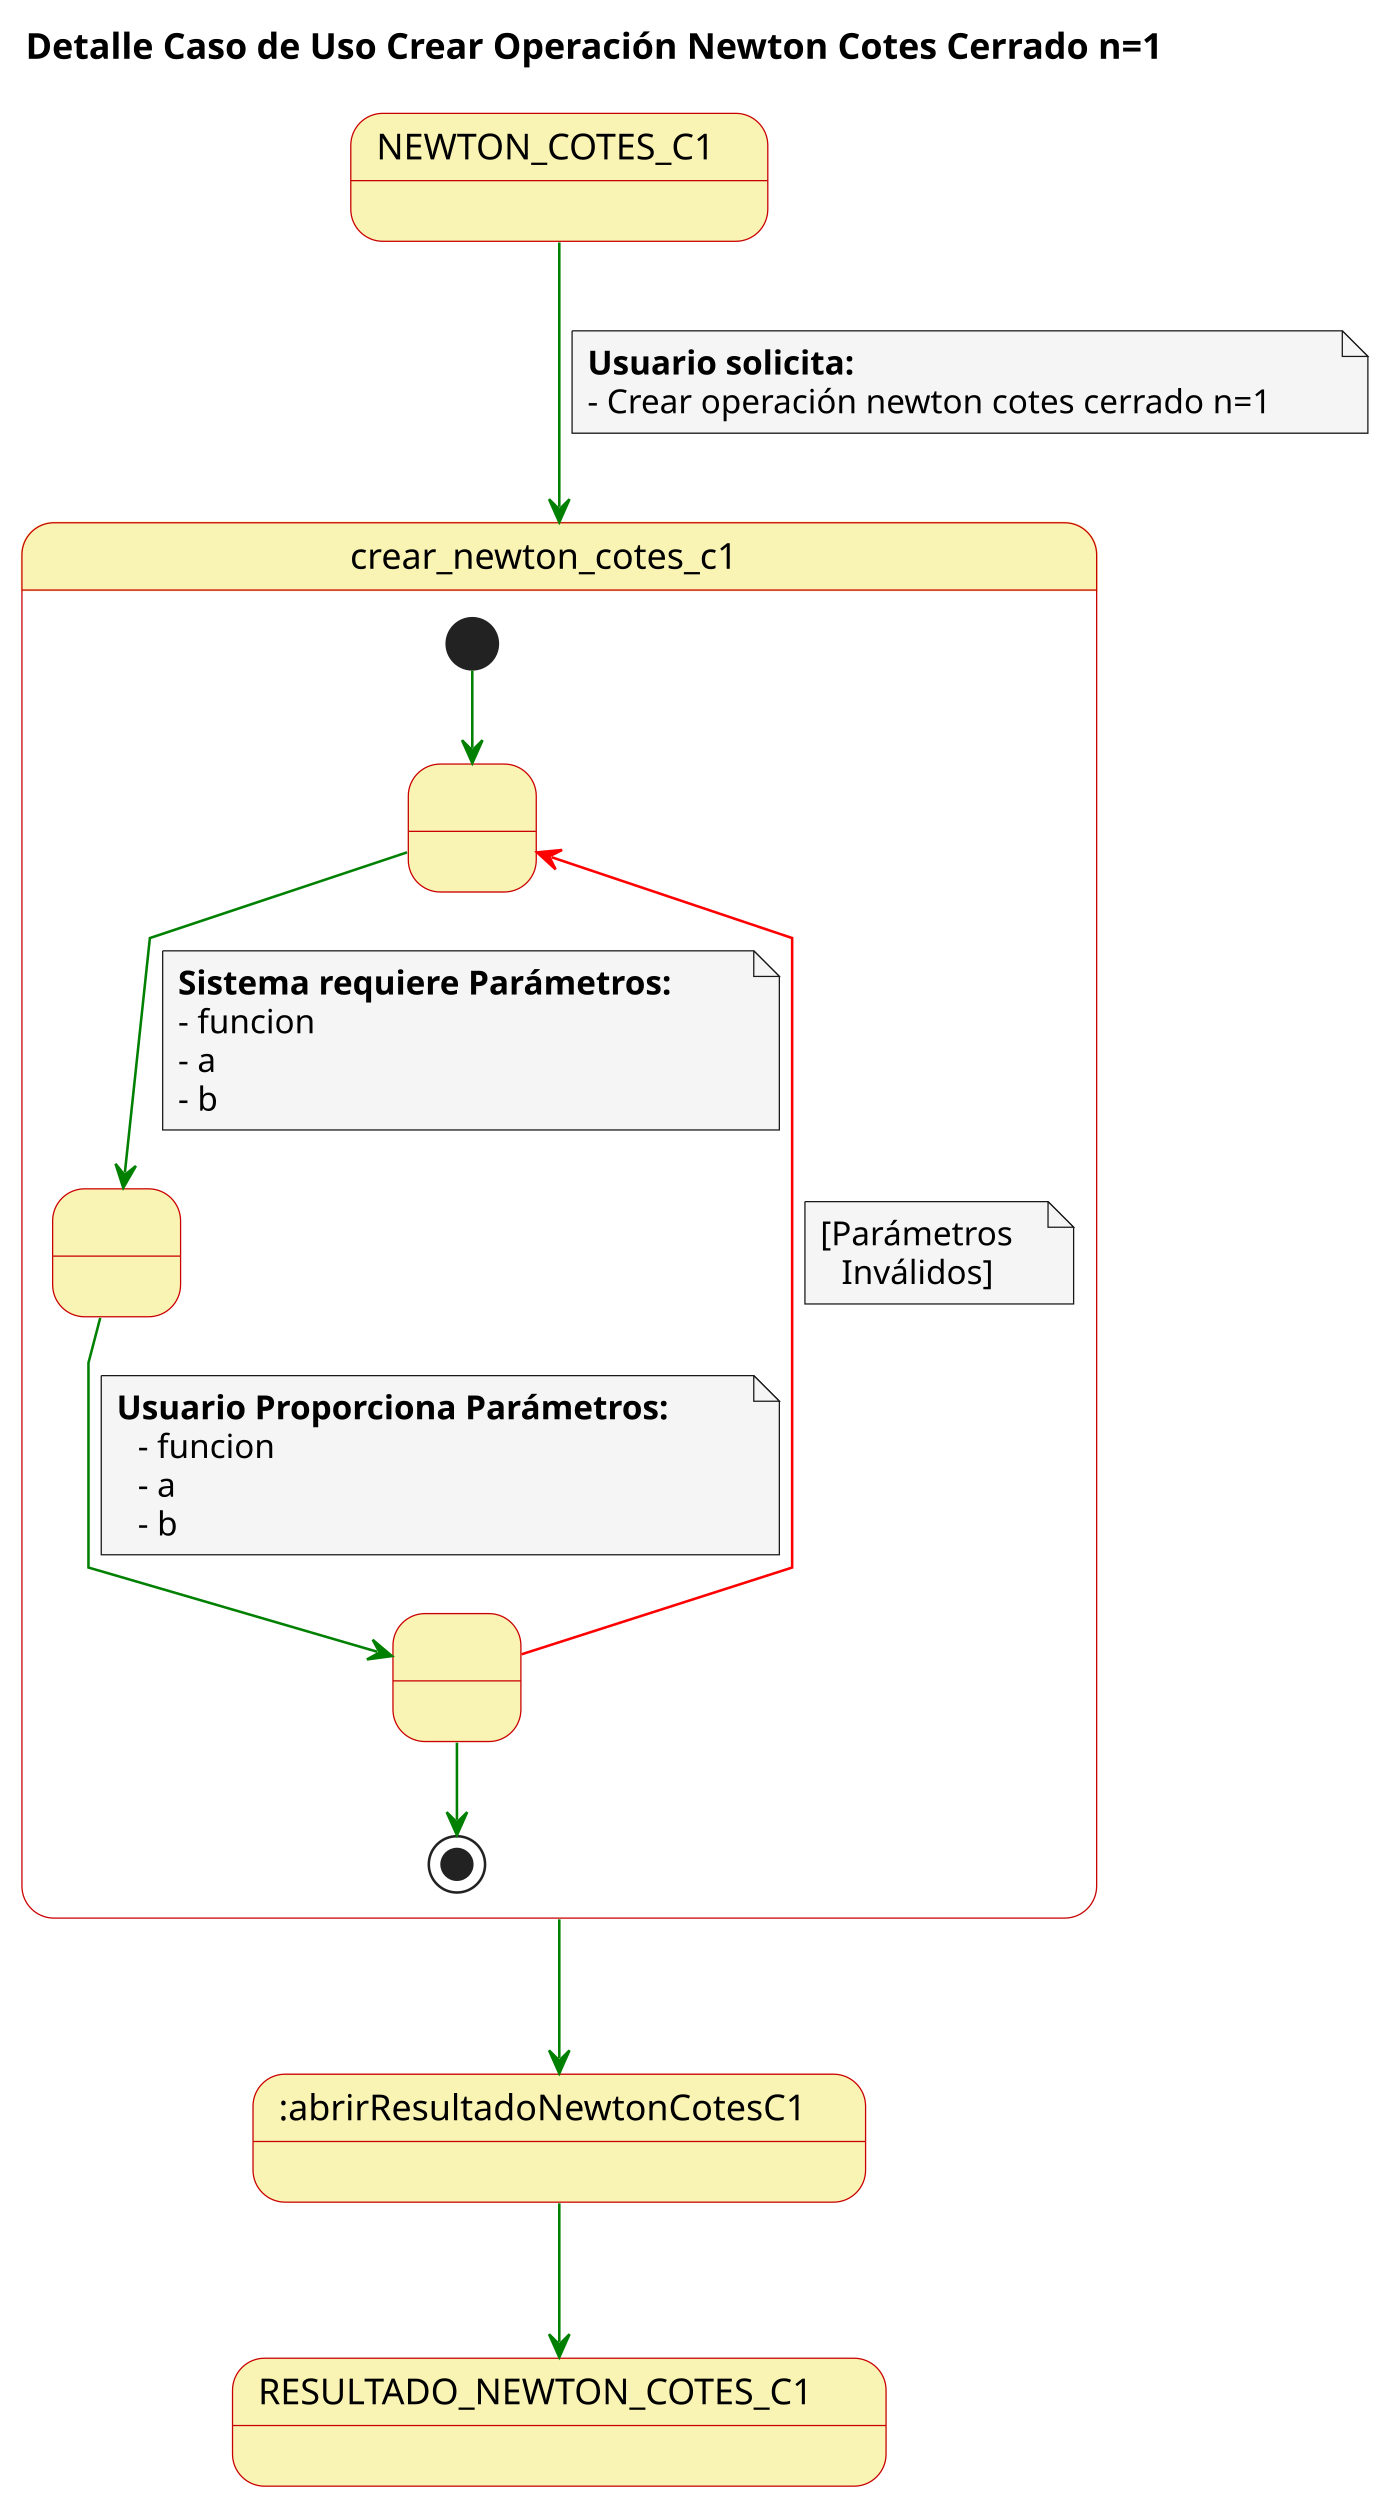
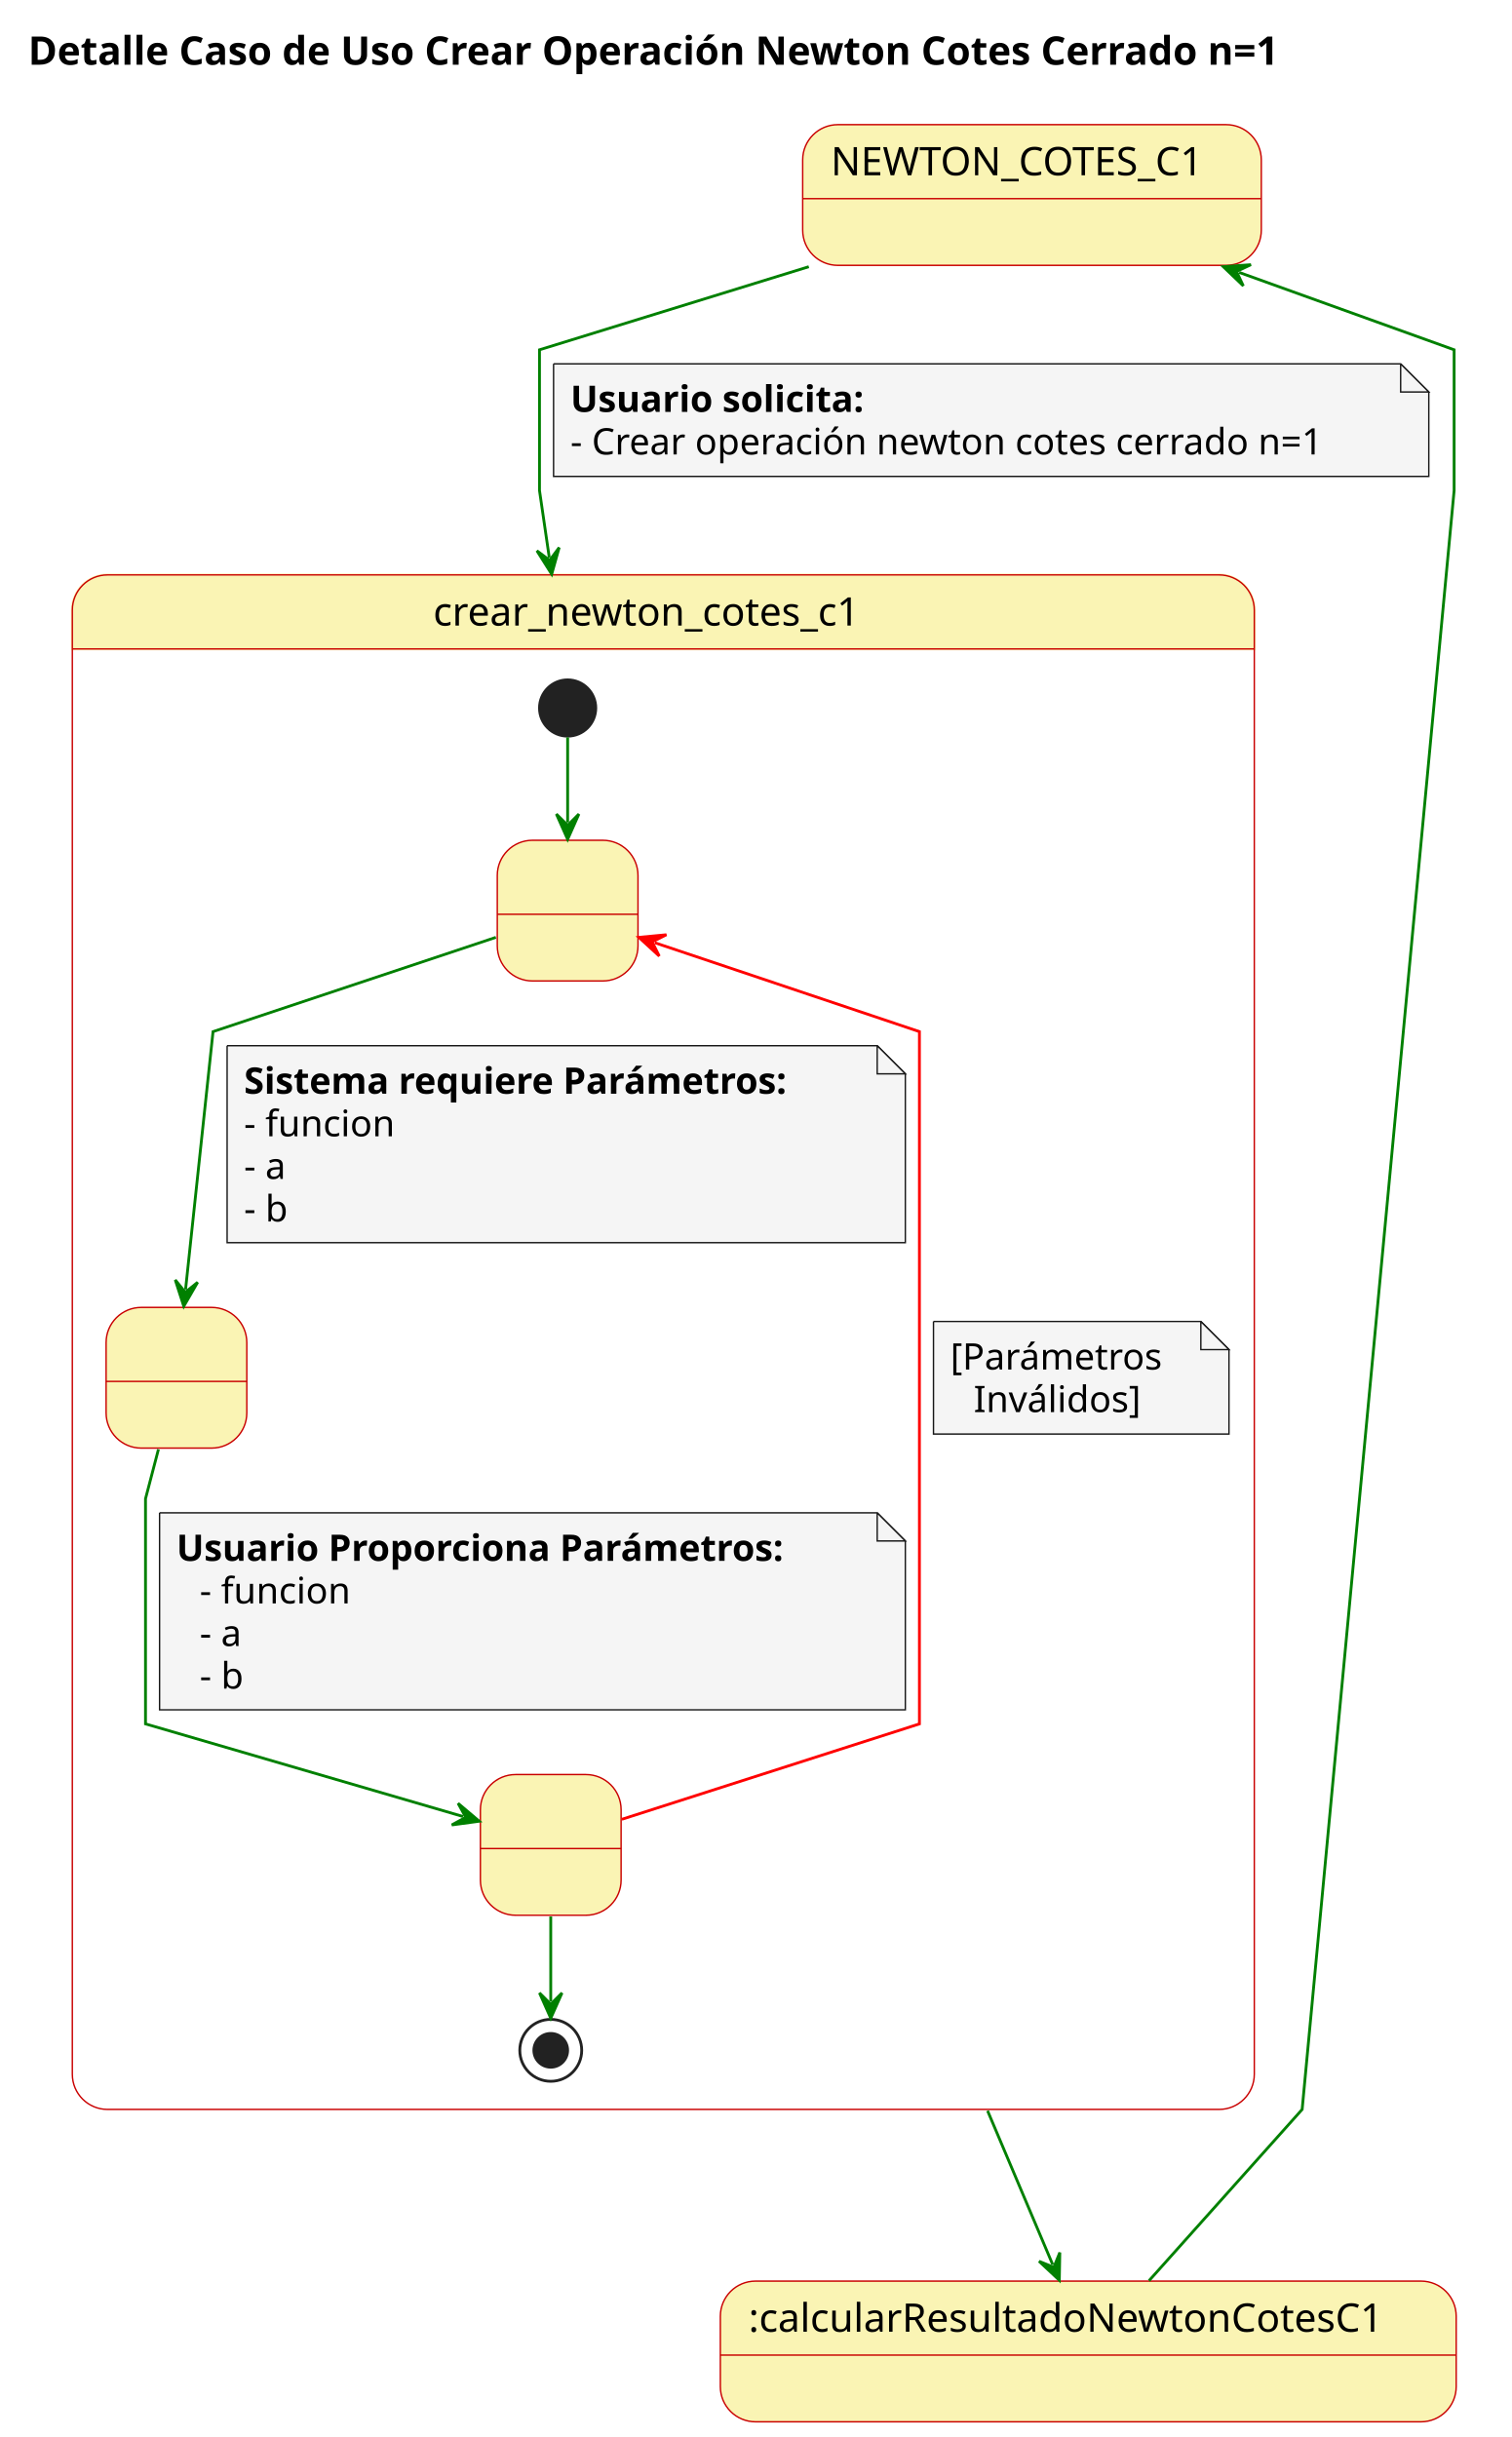
- <svg xmlns="http://www.w3.org/2000/svg" contentStyleType="text/css" data-diagram-type="STATE" height="977px" preserveAspectRatio="none" style="width:541px;height:977px;background:#FFFFFF;" version="1.1" viewBox="0 0 541 977" width="541px" zoomAndPan="magnify">
+ <svg xmlns="http://www.w3.org/2000/svg" contentStyleType="text/css" data-diagram-type="STATE" height="866px" preserveAspectRatio="none" style="width:537px;height:866px;background:#FFFFFF;" version="1.1" viewBox="0 0 537 866" width="537px" zoomAndPan="magnify">
  <defs />
  <g>
-     <g class="title" data-source-line="12">
+     <g class="title" data-source-line="14">
      <text fill="#000000" font-family="sans-serif" font-size="14" font-weight="bold" lengthAdjust="spacing" textLength="509.141" x="10" y="22.995">Detalle Caso de Uso Crear Operación Newton Cotes Cerrado n=1</text>
    </g>
-     <path d="M21.07,204.297 L416.07,204.297 A12.5,12.5 0 0 1 428.57,216.797 L428.57,230.594 L8.57,230.594 L8.57,216.797 A12.5,12.5 0 0 1 21.07,204.297" fill="#FAF4B4" style="stroke:#FAF4B4;stroke-width:1;" />
-     <rect fill="none" height="545.297" rx="12.5" ry="12.5" style="stroke:#C90000;stroke-width:0.5;" width="420" x="8.57" y="204.297" />
-     <line style="stroke:#C90000;stroke-width:0.5;" x1="8.57" x2="428.57" y1="230.594" y2="230.594" />
-     <text fill="#000000" font-family="sans-serif" font-size="14" lengthAdjust="spacing" textLength="163.529" x="136.806" y="222.292">crear_newton_cotes_c1</text>
+     <g id="NEWTON_COTES_C1">
+       <rect fill="#FAF4B4" height="50" rx="12.5" ry="12.5" style="stroke:#C90000;stroke-width:0.5;" width="162.967" x="285.221" y="44.297" />
+       <line style="stroke:#C90000;stroke-width:0.5;" x1="285.221" x2="448.187" y1="70.594" y2="70.594" />
+       <text fill="#000000" font-family="sans-serif" font-size="14" lengthAdjust="spacing" textLength="142.967" x="295.221" y="62.292">NEWTON_COTES_C1</text>
+     </g>
+     <path d="M38.201,204.297 L433.201,204.297 A12.5,12.5 0 0 1 445.701,216.797 L445.701,230.594 L25.701,230.594 L25.701,216.797 A12.5,12.5 0 0 1 38.201,204.297" fill="#FAF4B4" style="stroke:#FAF4B4;stroke-width:1;" />
+     <rect fill="none" height="545.297" rx="12.5" ry="12.5" style="stroke:#C90000;stroke-width:0.5;" width="420" x="25.701" y="204.297" />
+     <line style="stroke:#C90000;stroke-width:0.5;" x1="25.701" x2="445.701" y1="230.594" y2="230.594" />
+     <text fill="#000000" font-family="sans-serif" font-size="14" lengthAdjust="spacing" textLength="163.529" x="153.936" y="222.292">crear_newton_cotes_c1</text>
    <g id="crear_newton_cotes_c1.1">
-       <rect fill="#FAF4B4" height="50" rx="12.5" ry="12.5" style="stroke:#C90000;stroke-width:0.5;" width="50" x="159.57" y="298.594" />
-       <line style="stroke:#C90000;stroke-width:0.5;" x1="159.57" x2="209.57" y1="324.891" y2="324.891" />
-       <text fill="#000000" font-family="sans-serif" font-size="14" lengthAdjust="spacing" textLength="4.45" x="182.345" y="316.589"> </text>
+       <rect fill="#FAF4B4" height="50" rx="12.5" ry="12.5" style="stroke:#C90000;stroke-width:0.5;" width="50" x="176.701" y="298.594" />
+       <line style="stroke:#C90000;stroke-width:0.5;" x1="176.701" x2="226.701" y1="324.891" y2="324.891" />
+       <text fill="#000000" font-family="sans-serif" font-size="14" lengthAdjust="spacing" textLength="4.45" x="199.476" y="316.589"> </text>
    </g>
    <g id="crear_newton_cotes_c1.2">
-       <rect fill="#FAF4B4" height="50" rx="12.5" ry="12.5" style="stroke:#C90000;stroke-width:0.5;" width="50" x="20.57" y="464.594" />
-       <line style="stroke:#C90000;stroke-width:0.5;" x1="20.57" x2="70.57" y1="490.891" y2="490.891" />
-       <text fill="#000000" font-family="sans-serif" font-size="14" lengthAdjust="spacing" textLength="4.45" x="43.345" y="482.589"> </text>
+       <rect fill="#FAF4B4" height="50" rx="12.5" ry="12.5" style="stroke:#C90000;stroke-width:0.5;" width="50" x="37.701" y="464.594" />
+       <line style="stroke:#C90000;stroke-width:0.5;" x1="37.701" x2="87.701" y1="490.891" y2="490.891" />
+       <text fill="#000000" font-family="sans-serif" font-size="14" lengthAdjust="spacing" textLength="4.45" x="60.475" y="482.589"> </text>
    </g>
    <g id="crear_newton_cotes_c1.3">
-       <rect fill="#FAF4B4" height="50" rx="12.5" ry="12.5" style="stroke:#C90000;stroke-width:0.5;" width="50" x="153.57" y="630.594" />
-       <line style="stroke:#C90000;stroke-width:0.5;" x1="153.57" x2="203.57" y1="656.891" y2="656.891" />
-       <text fill="#000000" font-family="sans-serif" font-size="14" lengthAdjust="spacing" textLength="4.45" x="176.345" y="648.589"> </text>
+       <rect fill="#FAF4B4" height="50" rx="12.5" ry="12.5" style="stroke:#C90000;stroke-width:0.5;" width="50" x="170.701" y="630.594" />
+       <line style="stroke:#C90000;stroke-width:0.5;" x1="170.701" x2="220.701" y1="656.891" y2="656.891" />
+       <text fill="#000000" font-family="sans-serif" font-size="14" lengthAdjust="spacing" textLength="4.45" x="193.476" y="648.589"> </text>
    </g>
-     <ellipse cx="184.57" cy="251.594" fill="#222222" rx="10" ry="10" style="stroke:#222222;stroke-width:1;" />
-     <ellipse cx="178.57" cy="728.594" fill="none" rx="11" ry="11" style="stroke:#222222;stroke-width:1;" />
-     <ellipse cx="178.57" cy="728.594" fill="#222222" rx="6" ry="6" style="stroke:#222222;stroke-width:1;" />
-     <g class="link" data-entity-1="*start*crear_newton_cotes_c1" data-entity-2="1" data-source-line="26" data-uid="lnk5" id="link_*start*crear_newton_cotes_c1_1">
-       <path d="M184.57,262.034 C184.57,271.294 184.57,279.784 184.57,292.274" fill="none" id="*start*crear_newton_cotes_c1-to-1" style="stroke:#008000;stroke-width:1;" />
-       <polygon fill="#008000" points="184.57,298.274,188.57,289.274,184.57,293.274,180.57,289.274,184.57,298.274" style="stroke:#008000;stroke-width:1;" />
+     <ellipse cx="201.701" cy="251.594" fill="#222222" rx="10" ry="10" style="stroke:#222222;stroke-width:1;" />
+     <ellipse cx="195.701" cy="728.594" fill="none" rx="11" ry="11" style="stroke:#222222;stroke-width:1;" />
+     <ellipse cx="195.701" cy="728.594" fill="#222222" rx="6" ry="6" style="stroke:#222222;stroke-width:1;" />
+     <g class="link" data-entity-1="*start*crear_newton_cotes_c1" data-entity-2="1" data-source-line="29" data-uid="lnk4" id="link_*start*crear_newton_cotes_c1_1">
+       <path d="M201.701,262.034 C201.701,271.294 201.701,279.784 201.701,292.274" fill="none" id="*start*crear_newton_cotes_c1-to-1" style="stroke:#008000;stroke-width:1;" />
+       <polygon fill="#008000" points="201.701,298.274,205.701,289.274,201.701,293.274,197.701,289.274,201.701,298.274" style="stroke:#008000;stroke-width:1;" />
    </g>
-     <g class="link" data-entity-1="1" data-entity-2="2" data-source-line="27" data-uid="lnk6" id="link_1_2">
-       <path d="M159.07,333.094 C122.25,345.364 58.57,366.594 58.57,366.594 C58.57,366.594 52.596,422.627 48.806,458.228" fill="none" id="1-to-2" style="stroke:#008000;stroke-width:1;" />
-       <polygon fill="#008000" points="48.17,464.194,53.101,455.668,48.7,459.222,45.146,454.821,48.17,464.194" style="stroke:#008000;stroke-width:1;" />
-       <path d="M63.57,371.594 L63.57,441.594 L304.57,441.594 L304.57,381.594 L294.57,371.594 L63.57,371.594" fill="#F5F5F5" style="stroke:#181818;stroke-width:0.5;" />
-       <path d="M294.57,371.594 L294.57,381.594 L304.57,381.594 L294.57,371.594" fill="#F5F5F5" style="stroke:#181818;stroke-width:0.5;" />
-       <text fill="#000000" font-family="sans-serif" font-size="13" font-weight="bold" lengthAdjust="spacing" textLength="220.587" x="69.57" y="388.661">Sistema requiere Parámetros:</text>
-       <text fill="#000000" font-family="sans-serif" font-size="13" lengthAdjust="spacing" textLength="56.831" x="69.57" y="403.793">- funcion</text>
-       <text fill="#000000" font-family="sans-serif" font-size="13" lengthAdjust="spacing" textLength="16.79" x="69.57" y="418.926">- a</text>
-       <text fill="#000000" font-family="sans-serif" font-size="13" lengthAdjust="spacing" textLength="17.075" x="69.57" y="434.059">- b</text>
+     <g class="link" data-entity-1="1" data-entity-2="2" data-source-line="30" data-uid="lnk5" id="link_1_2">
+       <path d="M176.201,333.094 C139.381,345.364 75.701,366.594 75.701,366.594 C75.701,366.594 69.726,422.627 65.936,458.228" fill="none" id="1-to-2" style="stroke:#008000;stroke-width:1;" />
+       <polygon fill="#008000" points="65.301,464.194,70.231,455.668,65.83,459.222,62.276,454.821,65.301,464.194" style="stroke:#008000;stroke-width:1;" />
+       <path d="M80.701,371.594 L80.701,441.594 L321.701,441.594 L321.701,381.594 L311.701,371.594 L80.701,371.594" fill="#F5F5F5" style="stroke:#181818;stroke-width:0.5;" />
+       <path d="M311.701,371.594 L311.701,381.594 L321.701,381.594 L311.701,371.594" fill="#F5F5F5" style="stroke:#181818;stroke-width:0.5;" />
+       <text fill="#000000" font-family="sans-serif" font-size="13" font-weight="bold" lengthAdjust="spacing" textLength="220.587" x="86.701" y="388.661">Sistema requiere Parámetros:</text>
+       <text fill="#000000" font-family="sans-serif" font-size="13" lengthAdjust="spacing" textLength="56.831" x="86.701" y="403.793">- funcion</text>
+       <text fill="#000000" font-family="sans-serif" font-size="13" lengthAdjust="spacing" textLength="16.79" x="86.701" y="418.926">- a</text>
+       <text fill="#000000" font-family="sans-serif" font-size="13" lengthAdjust="spacing" textLength="17.075" x="86.701" y="434.059">- b</text>
    </g>
-     <g class="link" data-entity-1="2" data-entity-2="3" data-source-line="34" data-uid="lnk7" id="link_2_3">
-       <path d="M39.17,515.024 C36.75,524.264 34.57,532.594 34.57,532.594 C34.57,532.594 34.57,612.594 34.57,612.594 C34.57,612.594 106.06,633.443 147.4,645.503" fill="none" id="2-to-3" style="stroke:#008000;stroke-width:1;" />
-       <polygon fill="#008000" points="153.16,647.184,145.641,640.823,148.36,645.784,143.4,648.503,153.16,647.184" style="stroke:#008000;stroke-width:1;" />
-       <path d="M39.57,537.594 L39.57,607.594 L304.57,607.594 L304.57,547.594 L294.57,537.594 L39.57,537.594" fill="#F5F5F5" style="stroke:#181818;stroke-width:0.5;" />
-       <path d="M294.57,537.594 L294.57,547.594 L304.57,547.594 L294.57,537.594" fill="#F5F5F5" style="stroke:#181818;stroke-width:0.5;" />
-       <text fill="#000000" font-family="sans-serif" font-size="13" font-weight="bold" lengthAdjust="spacing" textLength="244.15" x="45.57" y="554.661">Usuario Proporciona Parámetros:</text>
-       <text fill="#000000" font-family="sans-serif" font-size="13" lengthAdjust="spacing" textLength="56.831" x="53.835" y="569.793">- funcion</text>
-       <text fill="#000000" font-family="sans-serif" font-size="13" lengthAdjust="spacing" textLength="16.79" x="53.835" y="584.926">- a</text>
-       <text fill="#000000" font-family="sans-serif" font-size="13" lengthAdjust="spacing" textLength="17.075" x="53.835" y="600.059">- b</text>
+     <g class="link" data-entity-1="2" data-entity-2="3" data-source-line="37" data-uid="lnk6" id="link_2_3">
+       <path d="M56.301,515.024 C53.881,524.264 51.701,532.594 51.701,532.594 C51.701,532.594 51.701,612.594 51.701,612.594 C51.701,612.594 123.191,633.443 164.531,645.503" fill="none" id="2-to-3" style="stroke:#008000;stroke-width:1;" />
+       <polygon fill="#008000" points="170.291,647.184,162.771,640.823,165.491,645.784,160.53,648.503,170.291,647.184" style="stroke:#008000;stroke-width:1;" />
+       <path d="M56.701,537.594 L56.701,607.594 L321.701,607.594 L321.701,547.594 L311.701,537.594 L56.701,537.594" fill="#F5F5F5" style="stroke:#181818;stroke-width:0.5;" />
+       <path d="M311.701,537.594 L311.701,547.594 L321.701,547.594 L311.701,537.594" fill="#F5F5F5" style="stroke:#181818;stroke-width:0.5;" />
+       <text fill="#000000" font-family="sans-serif" font-size="13" font-weight="bold" lengthAdjust="spacing" textLength="244.15" x="62.701" y="554.661">Usuario Proporciona Parámetros:</text>
+       <text fill="#000000" font-family="sans-serif" font-size="13" lengthAdjust="spacing" textLength="56.831" x="70.965" y="569.793">- funcion</text>
+       <text fill="#000000" font-family="sans-serif" font-size="13" lengthAdjust="spacing" textLength="16.79" x="70.965" y="584.926">- a</text>
+       <text fill="#000000" font-family="sans-serif" font-size="13" lengthAdjust="spacing" textLength="17.075" x="70.965" y="600.059">- b</text>
    </g>
-     <g class="link" data-entity-1="3" data-entity-2="1" data-source-line="41" data-uid="lnk8" id="link_3_1">
-       <path d="M203.83,646.494 C241.9,634.294 309.57,612.594 309.57,612.594 C309.57,612.594 309.57,366.594 309.57,366.594 C309.57,366.594 252.078,347.275 215.558,335.005" fill="none" id="3-to-1" style="stroke:#FF0000;stroke-width:1;" />
-       <polygon fill="#FF0000" points="209.87,333.094,217.128,339.752,214.61,334.686,219.676,332.168,209.87,333.094" style="stroke:#FF0000;stroke-width:1;" />
-       <path d="M314.57,469.594 L314.57,509.594 L419.57,509.594 L419.57,479.594 L409.57,469.594 L314.57,469.594" fill="#F5F5F5" style="stroke:#181818;stroke-width:0.5;" />
-       <path d="M409.57,469.594 L409.57,479.594 L419.57,479.594 L409.57,469.594" fill="#F5F5F5" style="stroke:#181818;stroke-width:0.5;" />
-       <text fill="#000000" font-family="sans-serif" font-size="13" lengthAdjust="spacing" textLength="80.019" x="320.57" y="486.661">[Parámetros</text>
-       <text fill="#000000" font-family="sans-serif" font-size="13" lengthAdjust="spacing" textLength="63.007" x="328.835" y="501.793">Inválidos]</text>
+     <g class="link" data-entity-1="3" data-entity-2="1" data-source-line="44" data-uid="lnk7" id="link_3_1">
+       <path d="M220.961,646.494 C259.031,634.294 326.701,612.594 326.701,612.594 C326.701,612.594 326.701,366.594 326.701,366.594 C326.701,366.594 269.208,347.275 232.688,335.005" fill="none" id="3-to-1" style="stroke:#FF0000;stroke-width:1;" />
+       <polygon fill="#FF0000" points="227.001,333.094,234.258,339.752,231.74,334.686,236.806,332.168,227.001,333.094" style="stroke:#FF0000;stroke-width:1;" />
+       <path d="M331.701,469.594 L331.701,509.594 L436.701,509.594 L436.701,479.594 L426.701,469.594 L331.701,469.594" fill="#F5F5F5" style="stroke:#181818;stroke-width:0.5;" />
+       <path d="M426.701,469.594 L426.701,479.594 L436.701,479.594 L426.701,469.594" fill="#F5F5F5" style="stroke:#181818;stroke-width:0.5;" />
+       <text fill="#000000" font-family="sans-serif" font-size="13" lengthAdjust="spacing" textLength="80.019" x="337.701" y="486.661">[Parámetros</text>
+       <text fill="#000000" font-family="sans-serif" font-size="13" lengthAdjust="spacing" textLength="63.007" x="345.965" y="501.793">Inválidos]</text>
    </g>
-     <g class="link" data-entity-1="3" data-entity-2="*end*crear_newton_cotes_c1" data-source-line="46" data-uid="lnk10" id="link_3_*end*crear_newton_cotes_c1">
-       <path d="M178.57,681.024 C178.57,693.384 178.57,701.724 178.57,711.194" fill="none" id="3-to-*end*crear_newton_cotes_c1" style="stroke:#008000;stroke-width:1;" />
-       <polygon fill="#008000" points="178.57,717.194,182.57,708.194,178.57,712.194,174.57,708.194,178.57,717.194" style="stroke:#008000;stroke-width:1;" />
+     <g class="link" data-entity-1="3" data-entity-2="*end*crear_newton_cotes_c1" data-source-line="49" data-uid="lnk9" id="link_3_*end*crear_newton_cotes_c1">
+       <path d="M195.701,681.024 C195.701,693.384 195.701,701.724 195.701,711.194" fill="none" id="3-to-*end*crear_newton_cotes_c1" style="stroke:#008000;stroke-width:1;" />
+       <polygon fill="#008000" points="195.701,717.194,199.701,708.194,195.701,712.194,191.701,708.194,195.701,717.194" style="stroke:#008000;stroke-width:1;" />
    </g>
-     <g id="NEWTON_COTES_C1">
-       <rect fill="#FAF4B4" height="50" rx="12.5" ry="12.5" style="stroke:#C90000;stroke-width:0.5;" width="162.967" x="137.09" y="44.297" />
-       <line style="stroke:#C90000;stroke-width:0.5;" x1="137.09" x2="300.057" y1="70.594" y2="70.594" />
-       <text fill="#000000" font-family="sans-serif" font-size="14" lengthAdjust="spacing" textLength="142.967" x="147.09" y="62.292">NEWTON_COTES_C1</text>
+     <g id=":calcularResultadoNewtonCotesC1">
+       <rect fill="#FAF4B4" height="50" rx="12.5" ry="12.5" style="stroke:#C90000;stroke-width:0.5;" width="261.479" x="255.961" y="810.597" />
+       <line style="stroke:#C90000;stroke-width:0.5;" x1="255.961" x2="517.44" y1="836.894" y2="836.894" />
+       <text fill="#000000" font-family="sans-serif" font-size="14" lengthAdjust="spacing" textLength="241.48" x="265.961" y="828.592">:calcularResultadoNewtonCotesC1</text>
    </g>
-     <g id=":abrirResultadoNewtonCotesC1">
-       <rect fill="#FAF4B4" height="50" rx="12.5" ry="12.5" style="stroke:#C90000;stroke-width:0.5;" width="239.386" x="98.88" y="810.597" />
-       <line style="stroke:#C90000;stroke-width:0.5;" x1="98.88" x2="338.266" y1="836.894" y2="836.894" />
-       <text fill="#000000" font-family="sans-serif" font-size="14" lengthAdjust="spacing" textLength="219.386" x="108.88" y="828.592">:abrirResultadoNewtonCotesC1</text>
+     <g class="link" data-entity-1="NEWTON_COTES_C1" data-entity-2="crear_newton_cotes_c1" data-source-line="18" data-uid="lnk2" id="link_NEWTON_COTES_C1_crear_newton_cotes_c1">
+       <path d="M287.391,94.777 C241.091,109.057 191.701,124.297 191.701,124.297 C191.701,124.297 191.701,174.297 191.701,174.297 C191.701,174.297 192.494,179.76 195.173,198.11" fill="none" id="NEWTON_COTES_C1-to-crear_newton_cotes_c1" style="stroke:#008000;stroke-width:1;" />
+       <polygon fill="#008000" points="196.041,204.047,198.698,194.563,195.318,199.099,190.782,195.719,196.041,204.047" style="stroke:#008000;stroke-width:1;" />
+       <path d="M196.701,129.297 L196.701,169.297 L507.701,169.297 L507.701,139.297 L497.701,129.297 L196.701,129.297" fill="#F5F5F5" style="stroke:#181818;stroke-width:0.5;" />
+       <path d="M497.701,129.297 L497.701,139.297 L507.701,139.297 L497.701,129.297" fill="#F5F5F5" style="stroke:#181818;stroke-width:0.5;" />
+       <text fill="#000000" font-family="sans-serif" font-size="13" font-weight="bold" lengthAdjust="spacing" textLength="118.574" x="202.701" y="146.364">Usuario solicita:</text>
+       <text fill="#000000" font-family="sans-serif" font-size="13" lengthAdjust="spacing" textLength="290.221" x="202.701" y="161.497">- Crear operación newton cotes cerrado n=1</text>
    </g>
-     <g id="RESULTADO_NEWTON_COTES_C1">
-       <rect fill="#FAF4B4" height="50" rx="12.5" ry="12.5" style="stroke:#C90000;stroke-width:0.5;" width="255.402" x="90.87" y="921.597" />
-       <line style="stroke:#C90000;stroke-width:0.5;" x1="90.87" x2="346.273" y1="947.894" y2="947.894" />
-       <text fill="#000000" font-family="sans-serif" font-size="14" lengthAdjust="spacing" textLength="235.402" x="100.87" y="939.592">RESULTADO_NEWTON_COTES_C1</text>
+     <g class="link" data-entity-1="crear_newton_cotes_c1" data-entity-2=":calcularResultadoNewtonCotesC1" data-source-line="53" data-uid="lnk11" id="link_crear_newton_cotes_c1_:calcularResultadoNewtonCotesC1">
+       <path d="M350.921,750.077 C361.171,774.297 367.721,789.762 374.072,804.762" fill="none" id="crear_newton_cotes_c1-to-:calcularResultadoNewtonCotesC1" style="stroke:#008000;stroke-width:1;" />
+       <polygon fill="#008000" points="376.411,810.287,376.586,800.44,374.461,805.683,369.219,803.558,376.411,810.287" style="stroke:#008000;stroke-width:1;" />
    </g>
-     <g class="link" data-entity-1="NEWTON_COTES_C1" data-entity-2="crear_newton_cotes_c1" data-source-line="15" data-uid="lnk3" id="link_NEWTON_COTES_C1_crear_newton_cotes_c1">
-       <path d="M218.57,94.757 C218.57,118.997 218.57,152.957 218.57,198.087" fill="none" id="NEWTON_COTES_C1-to-crear_newton_cotes_c1" style="stroke:#008000;stroke-width:1;" />
-       <polygon fill="#008000" points="218.57,204.087,222.57,195.087,218.57,199.087,214.57,195.087,218.57,204.087" style="stroke:#008000;stroke-width:1;" />
-       <path d="M223.57,129.297 L223.57,169.297 L534.57,169.297 L534.57,139.297 L524.57,129.297 L223.57,129.297" fill="#F5F5F5" style="stroke:#181818;stroke-width:0.5;" />
-       <path d="M524.57,129.297 L524.57,139.297 L534.57,139.297 L524.57,129.297" fill="#F5F5F5" style="stroke:#181818;stroke-width:0.5;" />
-       <text fill="#000000" font-family="sans-serif" font-size="13" font-weight="bold" lengthAdjust="spacing" textLength="118.574" x="229.57" y="146.364">Usuario solicita:</text>
-       <text fill="#000000" font-family="sans-serif" font-size="13" lengthAdjust="spacing" textLength="290.221" x="229.57" y="161.497">- Crear operación newton cotes cerrado n=1</text>
-     </g>
-     <g class="link" data-entity-1="crear_newton_cotes_c1" data-entity-2=":abrirResultadoNewtonCotesC1" data-source-line="50" data-uid="lnk12" id="link_crear_newton_cotes_c1_:abrirResultadoNewtonCotesC1">
-       <path d="M218.57,750.077 C218.57,774.297 218.57,789.287 218.57,804.287" fill="none" id="crear_newton_cotes_c1-to-:abrirResultadoNewtonCotesC1" style="stroke:#008000;stroke-width:1;" />
-       <polygon fill="#008000" points="218.57,810.287,222.57,801.287,218.57,805.287,214.57,801.287,218.57,810.287" style="stroke:#008000;stroke-width:1;" />
-     </g>
-     <g class="link" data-entity-1=":abrirResultadoNewtonCotesC1" data-entity-2="RESULTADO_NEWTON_COTES_C1" data-source-line="52" data-uid="lnk14" id="link_:abrirResultadoNewtonCotesC1_RESULTADO_NEWTON_COTES_C1">
-       <path d="M218.57,861.057 C218.57,879.007 218.57,897.287 218.57,915.217" fill="none" id=":abrirResultadoNewtonCotesC1-to-RESULTADO_NEWTON_COTES_C1" style="stroke:#008000;stroke-width:1;" />
-       <polygon fill="#008000" points="218.57,921.217,222.57,912.217,218.57,916.217,214.57,912.217,218.57,921.217" style="stroke:#008000;stroke-width:1;" />
+     <g class="link" data-entity-1=":calcularResultadoNewtonCotesC1" data-entity-2="NEWTON_COTES_C1" data-source-line="55" data-uid="lnk12" id="link_:calcularResultadoNewtonCotesC1_NEWTON_COTES_C1">
+       <path d="M408.281,810.467 C430.741,785.337 462.701,749.597 462.701,749.597 C462.701,749.597 516.701,174.297 516.701,174.297 C516.701,174.297 516.701,124.297 516.701,124.297 C516.701,124.297 480.016,111.088 440.326,96.808" fill="none" id=":calcularResultadoNewtonCotesC1-to-NEWTON_COTES_C1" style="stroke:#008000;stroke-width:1;" />
+       <polygon fill="#008000" points="434.681,94.777,441.795,101.588,439.385,96.47,444.503,94.06,434.681,94.777" style="stroke:#008000;stroke-width:1;" />
    </g>
  </g>
</svg>
